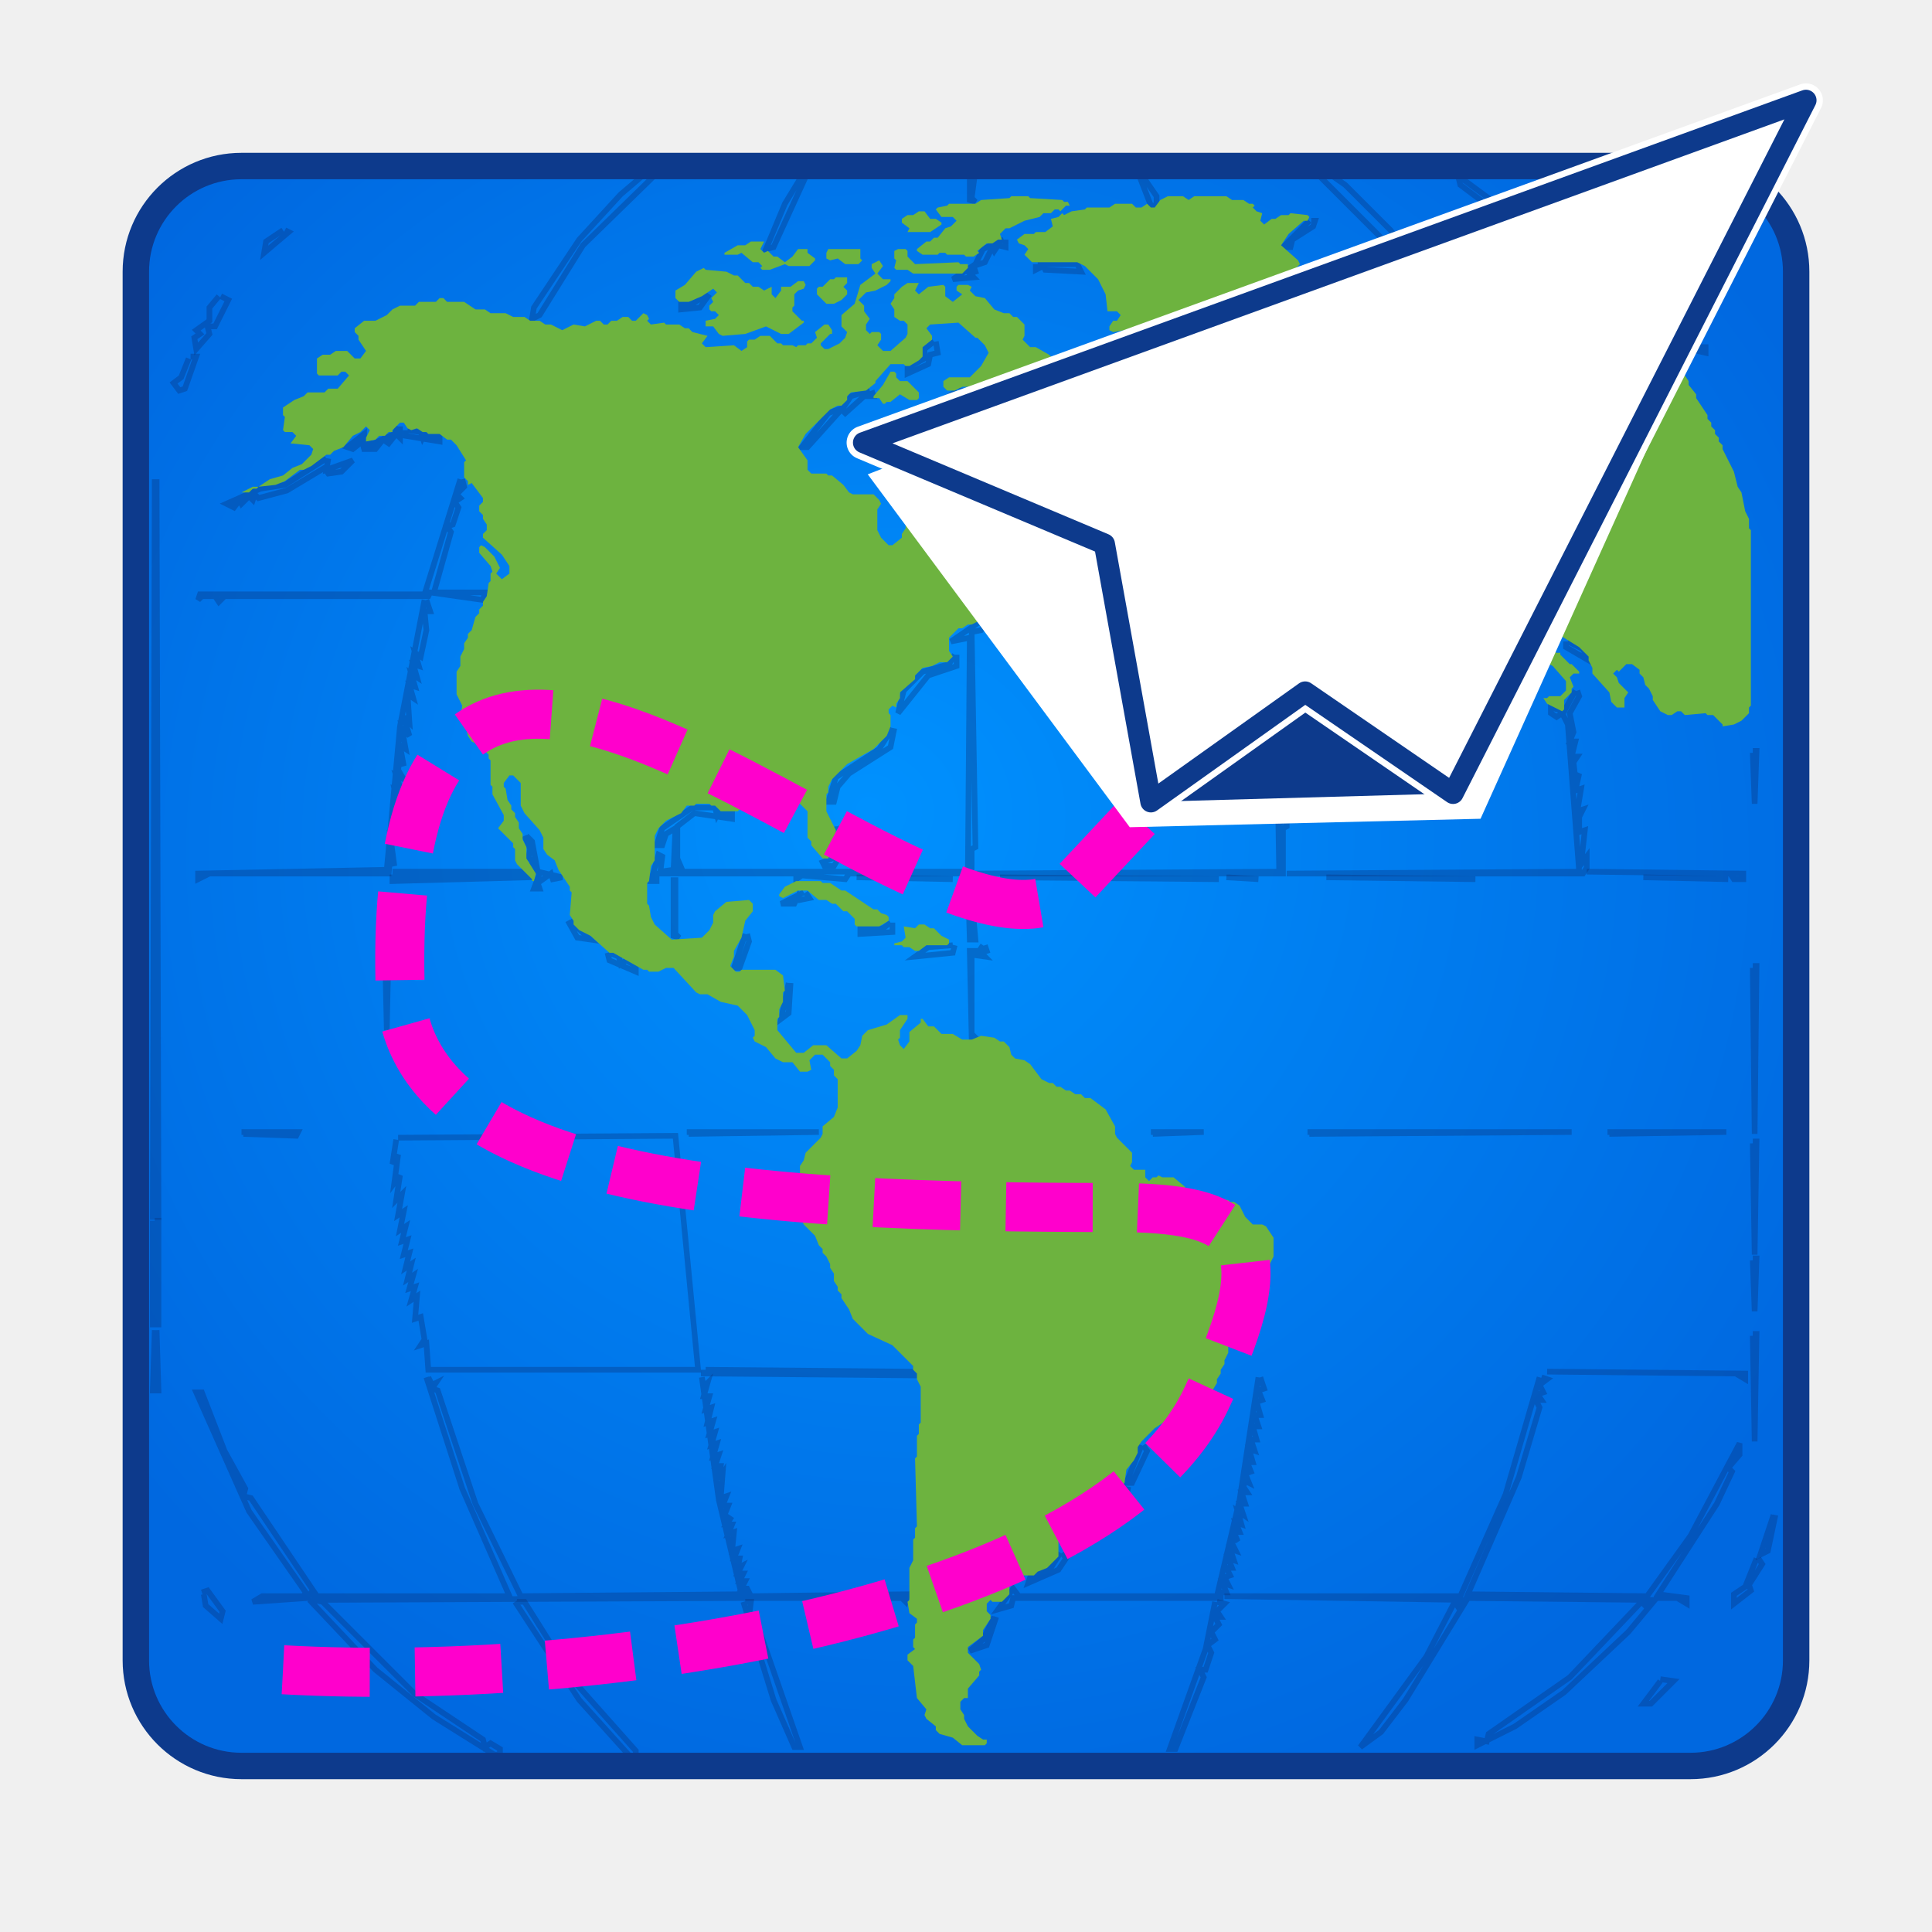
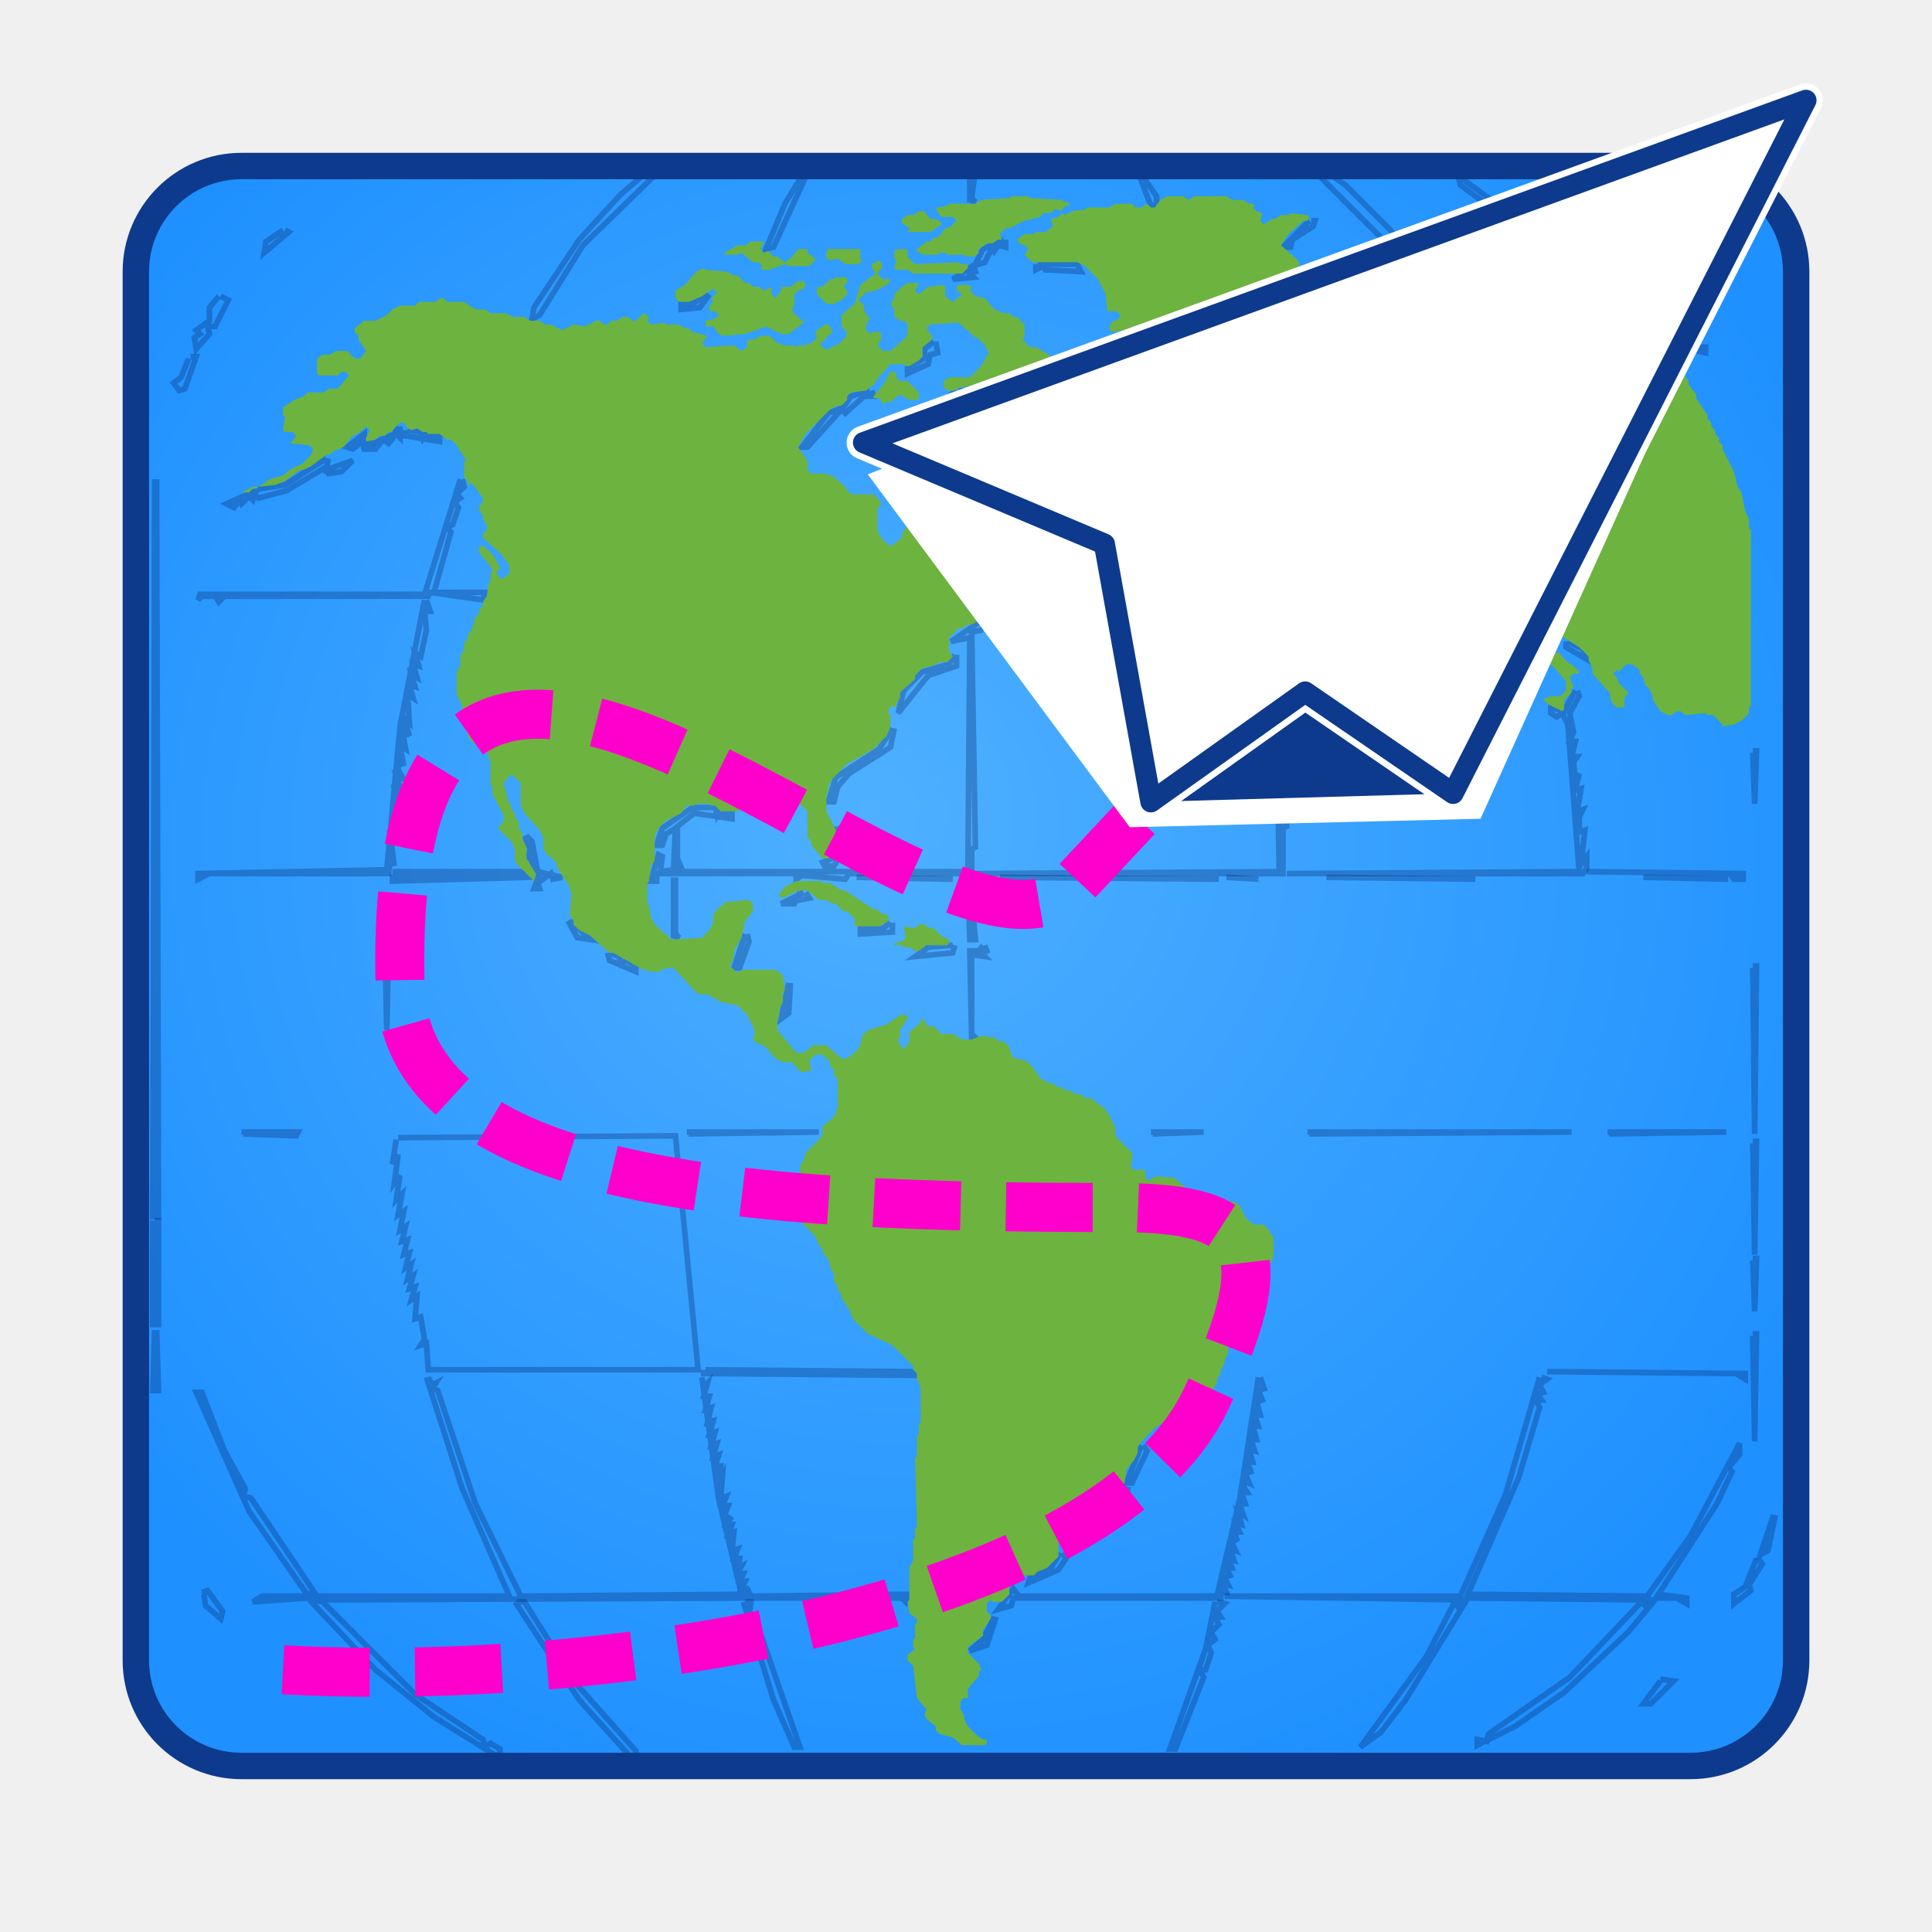
<svg xmlns="http://www.w3.org/2000/svg" viewBox="0 0 1024 1024" width="1024" height="1024" role="img" aria-label="flight_vis">
  <defs>
    <clipPath id="mapClip">
      <rect x="72" y="88" width="880" height="848" rx="56" ry="56" />
    </clipPath>
    <radialGradient id="oceanGrad" cx="48%" cy="44%" r="62%" fx="44%" fy="40%">
-       <stop offset="0%" stop-color="#0091FE" />
-       <stop offset="100%" stop-color="#0068E0" />
+       <stop offset="0%" stop-color="#4EB0FF" />
+       <stop offset="100%" stop-color="#1E90FF" />
    </radialGradient>
  </defs>
  <g clip-path="url(#mapClip)">
    <rect x="72" y="88" width="880" height="848" fill="url(#oceanGrad)" />
    <g>
      <path fill="none" stroke="#0B3378" stroke-width="3" stroke-opacity="0.35" d="M 880,890 L 887,891 L 875,903 L 871,903 L 880,891" />
      <path fill="none" stroke="#0B3378" stroke-width="3" stroke-opacity="0.35" d="M 527,857 L 521,869 L 514,875 L 523,872 L 528,857" />
      <path fill="none" stroke="#0B3378" stroke-width="3" stroke-opacity="0.35" d="M 644,849 L 639,874 L 620,927 L 623,927 L 638,889 L 636,885 L 639,885 L 642,876 L 640,872 L 644,869 L 642,865 L 646,861 L 644,857 L 647,857 L 645,854 L 649,850 L 645,849" />
      <path fill="none" stroke="#0B3378" stroke-width="3" stroke-opacity="0.35" d="M 394,849 L 410,901 L 421,926 L 424,926 L 400,857 L 397,857 L 398,849 L 395,849" />
      <path fill="none" stroke="#0B3378" stroke-width="3" stroke-opacity="0.35" d="M 273,849 L 307,901 L 334,931 L 337,931 L 337,928 L 305,892 L 278,849 L 274,849" />
      <path fill="none" stroke="#0B3378" stroke-width="3" stroke-opacity="0.35" d="M 107,844 L 110,843 L 118,854 L 117,858 L 109,851 L 108,845" />
      <path fill="none" stroke="#0B3378" stroke-width="3" stroke-opacity="0.35" d="M 931,826 L 925,841 L 919,845 L 919,850 L 928,843 L 927,840 L 934,829 L 932,826" />
      <path fill="none" stroke="#0B3378" stroke-width="3" stroke-opacity="0.35" d="M 562,823 L 557,831 L 546,836 L 545,839 L 561,832 L 565,826 L 563,823" />
      <path fill="none" stroke="#0B3378" stroke-width="3" stroke-opacity="0.35" d="M 940,803 L 933,824 L 937,822 L 941,803" />
      <path fill="none" stroke="#0B3378" stroke-width="3" stroke-opacity="0.35" d="M 597,788 L 578,814 L 569,817 L 569,820 L 585,812 L 596,799 L 598,788" />
      <path fill="none" stroke="#0B3378" stroke-width="3" stroke-opacity="0.35" d="M 605,766 L 597,786 L 600,786 L 608,769 L 606,766" />
      <path fill="none" stroke="#0B3378" stroke-width="3" stroke-opacity="0.35" d="M 816,730 L 798,792 L 774,846 L 649,846 L 776,848 L 773,852 L 771,849 L 756,878 L 721,926 L 732,918 L 745,901 L 778,847 L 875,848 L 872,851 L 870,849 L 832,889 L 789,919 L 788,923 L 783,922 L 783,925 L 803,915 L 829,897 L 863,865 L 878,847 L 889,847 L 894,850 L 894,847 L 879,845 L 910,797 L 918,780 L 916,778 L 922,771 L 922,765 L 896,814 L 873,846 L 778,845 L 805,783 L 816,746 L 814,742 L 817,742 L 815,739 L 818,738 L 816,734 L 820,731 L 817,730" />
      <path fill="none" stroke="#0B3378" stroke-width="3" stroke-opacity="0.35" d="M 667,730 L 657,795 L 645,846 L 540,846 L 537,842 L 529,853 L 536,851 L 537,847 L 647,847 L 647,844 L 650,844 L 648,839 L 651,840 L 649,836 L 652,835 L 650,831 L 653,831 L 651,826 L 654,827 L 652,821 L 655,822 L 653,818 L 654,815 L 656,817 L 654,812 L 657,812 L 655,807 L 658,808 L 656,801 L 659,803 L 657,797 L 660,797 L 658,791 L 661,791 L 659,788 L 660,785 L 662,786 L 660,781 L 663,780 L 661,775 L 664,775 L 662,768 L 665,769 L 663,763 L 666,763 L 664,756 L 667,756 L 665,750 L 668,750 L 666,743 L 669,742 L 667,737 L 670,736 L 668,730" />
      <path fill="none" stroke="#0B3378" stroke-width="3" stroke-opacity="0.35" d="M 226,730 L 245,789 L 270,846 L 168,846 L 133,794 L 129,793 L 130,789 L 119,769 L 107,738 L 104,738 L 132,801 L 162,844 L 161,846 L 139,846 L 134,849 L 163,847 L 165,844 L 167,847 L 165,849 L 199,885 L 230,910 L 262,930 L 265,930 L 265,927 L 260,924 L 257,926 L 256,922 L 220,898 L 171,849 L 166,848 L 394,847 L 395,844 L 396,847 L 478,847 L 480,849 L 481,845 L 398,846 L 396,842 L 393,842 L 395,838 L 392,838 L 394,834 L 391,834 L 393,830 L 391,831 L 392,826 L 389,826 L 391,821 L 388,822 L 389,812 L 386,813 L 388,808 L 385,808 L 387,805 L 384,803 L 386,798 L 383,798 L 385,793 L 382,794 L 383,781 L 381,784 L 382,777 L 379,777 L 381,771 L 378,772 L 380,765 L 377,766 L 379,759 L 376,760 L 378,753 L 375,754 L 377,746 L 374,747 L 376,740 L 373,740 L 375,733 L 373,735 L 372,730 L 381,795 L 393,845 L 276,846 L 252,797 L 232,737 L 229,736 L 231,733 L 229,734 L 227,730" />
      <path fill="none" stroke="#0B3378" stroke-width="3" stroke-opacity="0.35" d="M 820,727 L 920,728 L 925,731 L 925,728 L 821,727" />
      <path fill="none" stroke="#0B3378" stroke-width="3" stroke-opacity="0.35" d="M 373,726 L 373,728 L 485,729 L 483,727 L 374,726" />
      <path fill="none" stroke="#0B3378" stroke-width="3" stroke-opacity="0.35" d="M 929,707 L 931,707 L 930,764 L 929,708" />
      <path fill="none" stroke="#0B3378" stroke-width="3" stroke-opacity="0.35" d="M 82,705 L 81,737 L 84,737 L 83,705" />
      <path fill="none" stroke="#0B3378" stroke-width="3" stroke-opacity="0.35" d="M 929,667 L 931,667 L 930,695 L 929,668" />
      <path fill="none" stroke="#0B3378" stroke-width="3" stroke-opacity="0.35" d="M 81,647 L 81,702 L 84,702 L 84,647 L 82,647" />
      <path fill="none" stroke="#0B3378" stroke-width="3" stroke-opacity="0.35" d="M 929,605 L 931,605 L 930,665 L 929,606" />
      <path fill="none" stroke="#0B3378" stroke-width="3" stroke-opacity="0.35" d="M 211,603 L 358,602 L 370,726 L 227,726 L 226,712 L 223,713 L 225,710 L 223,698 L 220,699 L 221,687 L 218,689 L 220,682 L 217,683 L 219,676 L 216,678 L 218,670 L 215,672 L 217,664 L 214,665 L 216,657 L 213,658 L 215,650 L 212,652 L 214,642 L 211,644 L 213,633 L 210,636 L 212,623 L 209,627 L 211,612 L 208,617 L 210,604" />
      <path fill="none" stroke="#0B3378" stroke-width="3" stroke-opacity="0.35" d="M 852,600 L 915,600 L 853,601" />
      <path fill="none" stroke="#0B3378" stroke-width="3" stroke-opacity="0.35" d="M 693,600 L 833,600 L 694,601" />
      <path fill="none" stroke="#0B3378" stroke-width="3" stroke-opacity="0.35" d="M 610,600 L 638,600 L 611,601" />
      <path fill="none" stroke="#0B3378" stroke-width="3" stroke-opacity="0.35" d="M 364,600 L 434,600 L 365,601" />
      <path fill="none" stroke="#0B3378" stroke-width="3" stroke-opacity="0.35" d="M 128,600 L 158,600 L 157,602 L 129,601" />
      <path fill="none" stroke="#0B3378" stroke-width="3" stroke-opacity="0.35" d="M 418,521 L 414,540 L 418,537 L 419,521" />
      <path fill="none" stroke="#0B3378" stroke-width="3" stroke-opacity="0.35" d="M 929,512 L 931,512 L 930,601 L 929,513" />
      <path fill="none" stroke="#0B3378" stroke-width="3" stroke-opacity="0.35" d="M 322,505 L 323,509 L 337,515 L 337,512 L 332,509 L 329,511 L 328,507 L 323,505" />
      <path fill="none" stroke="#0B3378" stroke-width="3" stroke-opacity="0.35" d="M 521,501 L 519,504 L 514,504 L 515,550 L 517,550 L 515,548 L 515,506 L 522,507 L 520,505 L 523,504 L 522,501" />
      <path fill="none" stroke="#0B3378" stroke-width="3" stroke-opacity="0.35" d="M 505,501 L 492,502 L 485,507 L 505,505 L 506,501" />
      <path fill="none" stroke="#0B3378" stroke-width="3" stroke-opacity="0.35" d="M 204,499 L 206,499 L 205,546 L 204,500" />
      <path fill="none" stroke="#0B3378" stroke-width="3" stroke-opacity="0.35" d="M 395,495 L 389,513 L 392,513 L 397,499 L 396,495" />
      <path fill="none" stroke="#0B3378" stroke-width="3" stroke-opacity="0.35" d="M 472,489 L 468,492 L 456,492 L 456,495 L 473,494 L 473,489" />
      <path fill="none" stroke="#0B3378" stroke-width="3" stroke-opacity="0.35" d="M 301,488 L 306,497 L 313,498 L 302,488" />
      <path fill="none" stroke="#0B3378" stroke-width="3" stroke-opacity="0.35" d="M 426,473 L 414,479 L 421,479 L 423,475 L 424,477 L 429,476 L 427,473" />
      <path fill="none" stroke="#0B3378" stroke-width="3" stroke-opacity="0.35" d="M 871,465 L 916,466 L 872,465" />
      <path fill="none" stroke="#0B3378" stroke-width="3" stroke-opacity="0.35" d="M 703,465 L 782,466 L 704,465" />
      <path fill="none" stroke="#0B3378" stroke-width="3" stroke-opacity="0.35" d="M 650,465 L 667,466 L 651,465" />
      <path fill="none" stroke="#0B3378" stroke-width="3" stroke-opacity="0.35" d="M 530,465 L 646,466 L 531,465" />
      <path fill="none" stroke="#0B3378" stroke-width="3" stroke-opacity="0.35" d="M 513,465 L 514,498 L 517,498 L 514,465" />
      <path fill="none" stroke="#0B3378" stroke-width="3" stroke-opacity="0.35" d="M 454,465 L 505,466 L 455,465" />
      <path fill="none" stroke="#0B3378" stroke-width="3" stroke-opacity="0.35" d="M 357,465 L 357,496 L 360,497 L 358,495 L 358,465" />
      <path fill="none" stroke="#0B3378" stroke-width="3" stroke-opacity="0.35" d="M 841,462 L 917,463 L 919,466 L 924,466 L 924,463 L 842,462" />
      <path fill="none" stroke="#0B3378" stroke-width="3" stroke-opacity="0.35" d="M 208,462 L 277,464 L 208,465 L 208,467 L 280,465 L 277,462 L 209,462" />
      <path fill="none" stroke="#0B3378" stroke-width="3" stroke-opacity="0.35" d="M 278,443 L 281,450 L 280,455 L 283,456 L 281,459 L 286,463 L 283,471 L 286,471 L 285,468 L 292,463 L 293,466 L 298,465 L 285,462 L 282,446 L 279,443" />
      <path fill="none" stroke="#0B3378" stroke-width="3" stroke-opacity="0.35" d="M 443,438 L 444,447 L 441,455 L 436,457 L 437,459 L 442,459 L 445,454 L 447,443 L 444,438" />
      <path fill="none" stroke="#0B3378" stroke-width="3" stroke-opacity="0.35" d="M 404,422 L 393,425 L 414,425 L 411,422 L 405,422" />
      <path fill="none" stroke="#0B3378" stroke-width="3" stroke-opacity="0.35" d="M 929,398 L 931,398 L 930,426 L 929,399" />
      <path fill="none" stroke="#0B3378" stroke-width="3" stroke-opacity="0.35" d="M 473,386 L 466,397 L 443,412 L 439,425 L 442,425 L 444,417 L 450,410 L 472,396 L 474,386" />
      <path fill="none" stroke="#0B3378" stroke-width="3" stroke-opacity="0.35" d="M 759,376 L 746,379 L 741,383 L 759,381 L 762,379 L 760,376" />
      <path fill="none" stroke="#0B3378" stroke-width="3" stroke-opacity="0.35" d="M 835,366 L 829,377 L 822,375 L 822,378 L 825,380 L 828,378 L 831,384 L 837,462 L 682,463 L 839,463 L 841,460 L 841,454 L 838,458 L 840,440 L 837,441 L 837,433 L 839,429 L 836,430 L 838,418 L 835,419 L 837,410 L 835,413 L 834,404 L 836,401 L 833,401 L 835,393 L 832,393 L 834,388 L 832,378 L 837,369 L 836,366" />
      <path fill="none" stroke="#0B3378" stroke-width="3" stroke-opacity="0.35" d="M 506,347 L 503,352 L 489,356 L 479,366 L 476,378 L 492,358 L 507,353 L 507,347" />
      <path fill="none" stroke="#0B3378" stroke-width="3" stroke-opacity="0.35" d="M 776,345 L 775,349 L 765,356 L 765,359 L 768,359 L 768,355 L 775,353 L 778,349 L 777,345" />
      <path fill="none" stroke="#0B3378" stroke-width="3" stroke-opacity="0.35" d="M 830,340 L 830,343 L 842,350 L 839,344 L 831,340" />
      <path fill="none" stroke="#0B3378" stroke-width="3" stroke-opacity="0.35" d="M 526,325 L 504,340 L 514,338 L 513,462 L 362,462 L 359,455 L 359,438 L 368,431 L 388,434 L 388,431 L 381,430 L 380,432 L 379,428 L 367,428 L 351,439 L 348,448 L 351,448 L 353,442 L 358,439 L 357,461 L 350,462 L 351,454 L 349,453 L 345,467 L 348,467 L 348,463 L 358,463 L 359,457 L 360,463 L 422,463 L 422,466 L 425,464 L 448,466 L 450,463 L 515,463 L 515,450 L 517,449 L 515,335 L 520,334 L 527,325" />
      <path fill="none" stroke="#0B3378" stroke-width="3" stroke-opacity="0.35" d="M 557,321 L 553,326 L 529,338 L 533,339 L 558,326 L 558,321" />
      <path fill="none" stroke="#0B3378" stroke-width="3" stroke-opacity="0.35" d="M 669,318 L 677,402 L 678,462 L 517,463 L 680,463 L 680,439 L 682,438 L 682,434 L 679,436 L 681,415 L 678,417 L 680,399 L 677,400 L 679,386 L 677,390 L 676,377 L 678,373 L 675,374 L 677,362 L 675,365 L 676,351 L 673,352 L 675,340 L 673,343 L 674,331 L 671,332 L 673,324 L 670,324 L 670,318" />
      <path fill="none" stroke="#0B3378" stroke-width="3" stroke-opacity="0.35" d="M 225,318 L 212,385 L 205,461 L 105,463 L 105,466 L 111,463 L 206,463 L 207,452 L 209,459 L 207,444 L 209,446 L 211,444 L 209,435 L 212,432 L 209,418 L 212,419 L 211,423 L 213,420 L 210,411 L 214,413 L 211,408 L 212,401 L 214,406 L 212,395 L 215,397 L 213,386 L 217,390 L 214,380 L 217,383 L 216,368 L 219,370 L 217,363 L 220,364 L 218,357 L 221,359 L 219,352 L 222,353 L 220,346 L 223,348 L 226,334 L 225,324 L 228,324 L 226,318" />
      <path fill="none" stroke="#0B3378" stroke-width="3" stroke-opacity="0.35" d="M 671,312 L 671,316 L 750,317 L 744,313 L 741,315 L 673,315 L 672,312" />
      <path fill="none" stroke="#0B3378" stroke-width="3" stroke-opacity="0.35" d="M 741,294 L 731,299 L 737,300 L 740,296 L 742,298 L 744,297 L 742,294" />
      <path fill="none" stroke="#0B3378" stroke-width="3" stroke-opacity="0.35" d="M 728,266 L 727,280 L 717,287 L 711,286 L 711,289 L 718,290 L 729,283 L 729,266" />
      <path fill="none" stroke="#0B3378" stroke-width="3" stroke-opacity="0.35" d="M 244,254 L 225,315 L 106,315 L 105,318 L 107,316 L 114,316 L 116,319 L 119,316 L 227,316 L 228,314 L 256,318 L 257,314 L 230,314 L 239,282 L 237,279 L 240,278 L 243,269 L 241,266 L 244,264 L 242,262 L 246,258 L 245,254" />
      <path fill="none" stroke="#0B3378" stroke-width="3" stroke-opacity="0.35" d="M 82,254 L 81,645 L 84,645 L 83,254" />
      <path fill="none" stroke="#0B3378" stroke-width="3" stroke-opacity="0.35" d="M 782,245 L 776,250 L 771,250 L 771,253 L 780,252 L 784,248 L 783,245" />
      <path fill="none" stroke="#0B3378" stroke-width="3" stroke-opacity="0.35" d="M 173,243 L 151,257 L 138,259 L 120,267 L 124,269 L 127,265 L 128,267 L 132,263 L 134,265 L 135,262 L 137,264 L 152,260 L 172,248 L 174,251 L 181,250 L 187,244 L 173,249 L 174,243" />
      <path fill="none" stroke="#0B3378" stroke-width="3" stroke-opacity="0.35" d="M 215,228 L 215,231 L 233,234 L 233,231 L 225,230 L 224,232 L 223,229 L 216,228" />
      <path fill="none" stroke="#0B3378" stroke-width="3" stroke-opacity="0.35" d="M 211,226 L 209,230 L 198,235 L 193,235 L 193,230 L 184,237 L 187,238 L 192,234 L 193,238 L 199,238 L 203,233 L 206,235 L 210,230 L 212,232 L 212,226" />
      <path fill="none" stroke="#0B3378" stroke-width="3" stroke-opacity="0.35" d="M 630,224 L 627,230 L 621,229 L 621,232 L 628,233 L 631,230 L 631,224" />
      <path fill="none" stroke="#0B3378" stroke-width="3" stroke-opacity="0.35" d="M 551,210 L 548,219 L 542,218 L 545,220 L 542,224 L 527,219 L 527,222 L 544,227 L 550,219 L 552,220 L 550,218 L 553,217 L 552,210" />
      <path fill="none" stroke="#0B3378" stroke-width="3" stroke-opacity="0.35" d="M 634,208 L 630,222 L 633,222 L 634,217 L 632,216 L 637,210 L 635,208" />
      <path fill="none" stroke="#0B3378" stroke-width="3" stroke-opacity="0.35" d="M 507,207 L 503,210 L 515,210 L 516,208 L 520,215 L 523,215 L 519,208 L 508,207" />
      <path fill="none" stroke="#0B3378" stroke-width="3" stroke-opacity="0.35" d="M 461,207 L 451,210 L 447,216 L 439,219 L 425,237 L 428,237 L 446,217 L 448,219 L 458,210 L 463,210 L 462,207" />
      <path fill="none" stroke="#0B3378" stroke-width="3" stroke-opacity="0.35" d="M 712,199 L 707,208 L 699,211 L 689,209 L 688,211 L 698,214 L 708,211 L 714,205 L 713,199" />
      <path fill="none" stroke="#0B3378" stroke-width="3" stroke-opacity="0.35" d="M 101,189 L 104,189 L 98,206 L 95,207 L 92,203 L 96,200 L 100,190" />
      <path fill="none" stroke="#0B3378" stroke-width="3" stroke-opacity="0.35" d="M 659,186 L 650,198 L 638,200 L 635,206 L 642,202 L 649,202 L 651,205 L 668,314 L 590,314 L 588,316 L 584,313 L 577,315 L 576,311 L 562,310 L 562,313 L 568,314 L 557,315 L 557,318 L 559,316 L 560,318 L 562,316 L 586,318 L 587,316 L 588,319 L 593,316 L 669,316 L 671,305 L 668,306 L 670,297 L 667,297 L 669,289 L 666,291 L 668,282 L 665,283 L 667,276 L 664,277 L 666,269 L 663,270 L 665,263 L 662,264 L 664,259 L 661,257 L 663,251 L 660,252 L 662,245 L 659,246 L 661,240 L 658,240 L 660,237 L 657,234 L 659,229 L 656,228 L 658,223 L 655,223 L 657,219 L 654,218 L 656,214 L 653,212 L 655,209 L 652,208 L 654,204 L 651,203 L 662,187 L 660,186" />
      <path fill="none" stroke="#0B3378" stroke-width="3" stroke-opacity="0.35" d="M 712,185 L 759,185 L 713,186" />
      <path fill="none" stroke="#0B3378" stroke-width="3" stroke-opacity="0.35" d="M 495,181 L 490,185 L 490,190 L 481,195 L 481,198 L 492,193 L 493,188 L 497,187 L 496,181" />
      <path fill="none" stroke="#0B3378" stroke-width="3" stroke-opacity="0.35" d="M 117,157 L 121,159 L 114,173 L 110,173 L 111,177 L 104,185 L 103,179 L 106,177 L 104,175 L 111,170 L 111,163 L 116,157" />
      <path fill="none" stroke="#0B3378" stroke-width="3" stroke-opacity="0.35" d="M 375,156 L 367,161 L 361,161 L 361,164 L 371,163 L 376,156" />
      <path fill="none" stroke="#0B3378" stroke-width="3" stroke-opacity="0.35" d="M 549,140 L 549,143 L 553,141 L 554,143 L 573,144 L 571,140 L 550,140" />
      <path fill="none" stroke="#0B3378" stroke-width="3" stroke-opacity="0.35" d="M 532,127 L 521,132 L 517,140 L 505,148 L 516,147 L 514,145 L 517,144 L 516,141 L 522,139 L 526,131 L 527,133 L 529,130 L 533,131 L 533,127" />
      <path fill="none" stroke="#0B3378" stroke-width="3" stroke-opacity="0.35" d="M 151,122 L 153,123 L 140,134 L 141,128 L 150,122" />
      <path fill="none" stroke="#0B3378" stroke-width="3" stroke-opacity="0.35" d="M 694,117 L 680,131 L 684,131 L 685,127 L 696,120 L 697,117 L 695,117" />
      <path fill="none" stroke="#0B3378" stroke-width="3" stroke-opacity="0.35" d="M 866,113 L 870,112 L 879,120 L 882,119 L 884,124 L 881,126 L 880,122 L 878,124 L 866,114" />
      <path fill="none" stroke="#0B3378" stroke-width="3" stroke-opacity="0.35" d="M 773,94 L 774,98 L 826,137 L 867,182 L 866,184 L 836,183 L 836,186 L 863,185 L 865,187 L 867,185 L 876,188 L 882,185 L 893,187 L 895,185 L 904,187 L 904,184 L 873,184 L 848,153 L 827,133 L 774,94" />
      <path fill="none" stroke="#0B3378" stroke-width="3" stroke-opacity="0.35" d="M 603,91 L 610,109 L 613,109 L 613,104 L 604,91" />
      <path fill="none" stroke="#0B3378" stroke-width="3" stroke-opacity="0.35" d="M 514,90 L 514,106 L 517,107 L 515,105 L 517,90 L 515,90" />
      <path fill="none" stroke="#0B3378" stroke-width="3" stroke-opacity="0.35" d="M 699,89 L 699,93 L 742,136 L 772,183 L 684,184 L 687,179 L 685,175 L 675,184 L 664,185 L 664,188 L 670,185 L 680,187 L 680,184 L 710,185 L 711,187 L 760,187 L 762,185 L 763,187 L 774,187 L 780,193 L 780,188 L 785,187 L 785,184 L 776,182 L 761,155 L 737,122 L 713,98 L 700,89" />
      <path fill="none" stroke="#0B3378" stroke-width="3" stroke-opacity="0.35" d="M 349,86 L 329,103 L 307,127 L 283,163 L 282,169 L 286,167 L 309,130 L 350,90 L 348,88 L 350,86" />
      <path fill="none" stroke="#0B3378" stroke-width="3" stroke-opacity="0.35" d="M 430,85 L 416,108 L 406,132 L 410,131 L 431,85" />
    </g>
    <path fill="#6DB33F" fill-rule="nonzero" d="M 212,162 L 208,164 L 205,167 L 199,170 L 193,170 L 188,174 L 188,176 L 190,178 L 190,180 L 194,186 L 191,190 L 188,190 L 184,186 L 178,186 L 175,188 L 171,188 L 168,190 L 168,198 L 169,199 L 179,199 L 181,197 L 183,197 L 185,199 L 179,206 L 174,206 L 172,208 L 163,208 L 161,210 L 156,212 L 150,216 L 150,220 L 151,221 L 150,228 L 151,229 L 155,229 L 157,231 L 154,235 L 164,236 L 166,238 L 165,241 L 160,246 L 155,248 L 150,252 L 143,254 L 137,258 L 134,258 L 128,261 L 132,261 L 134,259 L 136,259 L 137,258 L 146,257 L 151,255 L 159,249 L 161,249 L 165,247 L 173,241 L 175,241 L 177,239 L 182,237 L 187,231 L 191,229 L 194,226 L 196,228 L 194,232 L 194,234 L 199,233 L 201,231 L 204,231 L 206,229 L 208,229 L 208,228 L 212,224 L 214,224 L 216,227 L 218,228 L 221,227 L 224,229 L 226,229 L 227,230 L 233,230 L 237,233 L 239,233 L 242,236 L 247,244 L 246,245 L 246,253 L 248,255 L 248,257 L 250,256 L 256,264 L 256,266 L 254,268 L 254,271 L 256,273 L 256,275 L 258,278 L 258,281 L 256,283 L 256,285 L 266,294 L 270,300 L 270,304 L 266,307 L 263,304 L 265,301 L 262,295 L 257,290 L 255,289 L 254,290 L 254,293 L 260,300 L 261,303 L 260,304 L 260,308 L 259,309 L 258,316 L 256,319 L 256,321 L 254,323 L 254,325 L 252,327 L 250,334 L 248,336 L 248,338 L 246,341 L 246,344 L 244,348 L 244,353 L 242,356 L 242,368 L 245,374 L 244,381 L 247,386 L 248,390 L 250,393 L 254,395 L 259,400 L 259,402 L 260,403 L 260,416 L 261,417 L 261,421 L 267,432 L 267,435 L 264,439 L 272,447 L 272,449 L 273,450 L 273,456 L 274,458 L 282,466 L 282,467 L 283,467 L 284,463 L 279,455 L 279,449 L 277,445 L 277,442 L 275,439 L 275,436 L 273,433 L 273,431 L 271,429 L 271,427 L 269,424 L 268,418 L 267,417 L 267,415 L 270,411 L 272,411 L 276,415 L 276,427 L 278,431 L 286,440 L 288,444 L 288,450 L 290,453 L 294,456 L 296,461 L 302,470 L 302,472 L 303,473 L 302,485 L 304,488 L 304,490 L 307,493 L 313,496 L 323,505 L 325,505 L 341,514 L 343,514 L 344,515 L 349,515 L 353,513 L 357,513 L 369,526 L 371,527 L 375,527 L 382,531 L 391,533 L 396,538 L 400,546 L 400,549 L 399,550 L 400,552 L 406,555 L 411,561 L 415,563 L 420,563 L 424,568 L 428,568 L 430,567 L 429,562 L 432,559 L 436,559 L 440,563 L 440,565 L 442,567 L 442,570 L 444,572 L 444,587 L 442,592 L 436,597 L 436,601 L 435,603 L 427,611 L 426,615 L 424,618 L 424,624 L 427,628 L 424,634 L 424,645 L 426,649 L 432,655 L 434,660 L 436,662 L 436,664 L 438,666 L 440,670 L 440,672 L 442,675 L 442,679 L 444,682 L 444,684 L 446,686 L 446,688 L 450,694 L 452,699 L 460,707 L 473,713 L 484,724 L 484,726 L 486,728 L 486,731 L 488,735 L 488,754 L 487,755 L 487,760 L 486,761 L 486,772 L 485,773 L 486,809 L 485,810 L 485,815 L 484,816 L 484,827 L 482,831 L 482,848 L 481,849 L 482,855 L 486,858 L 486,860 L 485,861 L 485,868 L 484,869 L 484,873 L 485,874 L 481,877 L 481,880 L 484,883 L 486,900 L 491,906 L 490,909 L 491,911 L 496,915 L 496,917 L 498,919 L 505,921 L 510,925 L 522,925 L 523,924 L 523,922 L 521,922 L 518,920 L 513,915 L 511,911 L 511,909 L 509,906 L 509,902 L 511,900 L 513,900 L 513,895 L 519,888 L 519,886 L 520,885 L 519,882 L 513,876 L 513,873 L 521,867 L 521,864 L 525,858 L 525,856 L 523,854 L 523,850 L 525,848 L 526,849 L 531,849 L 535,845 L 535,838 L 534,837 L 537,834 L 538,835 L 548,835 L 550,833 L 555,831 L 561,825 L 561,817 L 563,815 L 568,815 L 570,816 L 571,815 L 574,815 L 577,813 L 583,807 L 585,803 L 593,795 L 595,791 L 595,787 L 596,786 L 597,779 L 601,774 L 603,770 L 603,767 L 605,764 L 612,757 L 618,753 L 620,753 L 622,751 L 624,751 L 627,749 L 630,749 L 639,743 L 645,733 L 645,731 L 647,728 L 647,726 L 649,723 L 649,721 L 651,717 L 651,707 L 652,706 L 653,699 L 665,681 L 673,672 L 673,670 L 675,666 L 675,656 L 671,650 L 669,649 L 664,649 L 660,645 L 657,639 L 654,637 L 652,637 L 651,636 L 640,636 L 637,634 L 634,634 L 631,636 L 629,634 L 628,629 L 622,624 L 616,624 L 614,623 L 613,624 L 611,624 L 609,626 L 607,624 L 607,620 L 601,620 L 599,618 L 600,616 L 600,611 L 592,603 L 591,601 L 591,597 L 586,588 L 578,582 L 575,582 L 573,580 L 570,580 L 567,578 L 565,578 L 562,576 L 560,576 L 558,574 L 556,574 L 552,572 L 546,564 L 543,562 L 538,561 L 536,559 L 535,555 L 532,552 L 530,552 L 527,550 L 520,549 L 515,551 L 510,551 L 505,548 L 499,548 L 495,544 L 492,544 L 489,540 L 488,540 L 488,542 L 482,547 L 482,552 L 479,556 L 477,554 L 476,551 L 477,550 L 477,546 L 481,540 L 481,538 L 477,538 L 470,543 L 460,546 L 457,549 L 456,554 L 454,557 L 449,561 L 446,561 L 438,554 L 431,554 L 426,558 L 422,558 L 412,546 L 412,540 L 413,539 L 413,535 L 415,531 L 415,526 L 416,525 L 415,517 L 411,514 L 393,514 L 392,515 L 390,515 L 387,512 L 389,507 L 389,504 L 393,497 L 395,488 L 399,483 L 399,479 L 397,477 L 385,478 L 379,483 L 378,485 L 378,489 L 376,493 L 372,497 L 356,498 L 347,490 L 345,486 L 344,480 L 343,479 L 343,468 L 344,467 L 345,459 L 347,456 L 347,443 L 349,439 L 353,435 L 361,431 L 364,427 L 368,427 L 369,426 L 376,426 L 377,427 L 379,427 L 382,430 L 391,430 L 393,428 L 391,425 L 391,423 L 393,421 L 404,421 L 405,420 L 407,420 L 408,421 L 411,421 L 415,425 L 423,425 L 428,430 L 428,444 L 430,446 L 430,448 L 436,455 L 439,455 L 443,447 L 443,440 L 438,430 L 438,421 L 439,420 L 439,417 L 441,413 L 449,405 L 463,397 L 470,390 L 472,385 L 472,379 L 471,378 L 471,376 L 473,374 L 475,375 L 475,373 L 477,370 L 477,367 L 485,360 L 485,358 L 489,354 L 494,353 L 498,351 L 502,351 L 505,348 L 503,345 L 503,338 L 508,333 L 510,333 L 513,331 L 515,331 L 519,329 L 527,323 L 532,322 L 534,324 L 528,328 L 527,330 L 527,333 L 529,335 L 531,335 L 539,329 L 541,329 L 544,327 L 547,327 L 553,324 L 555,322 L 556,318 L 554,315 L 552,315 L 552,316 L 547,320 L 543,320 L 541,318 L 539,318 L 535,314 L 536,313 L 535,308 L 539,305 L 539,301 L 537,299 L 531,300 L 522,305 L 520,303 L 524,299 L 534,293 L 559,293 L 570,285 L 572,285 L 574,287 L 572,289 L 572,291 L 568,296 L 567,299 L 561,308 L 562,309 L 575,309 L 578,313 L 581,313 L 584,311 L 586,314 L 588,314 L 590,312 L 590,308 L 589,307 L 589,304 L 587,302 L 588,301 L 587,300 L 587,298 L 585,296 L 582,297 L 581,296 L 578,296 L 576,294 L 576,292 L 579,287 L 579,286 L 576,284 L 579,277 L 579,273 L 575,271 L 571,265 L 569,264 L 565,264 L 559,259 L 556,254 L 555,245 L 551,238 L 551,236 L 548,233 L 544,236 L 544,238 L 538,244 L 532,244 L 527,239 L 527,228 L 523,227 L 516,220 L 514,220 L 513,219 L 511,219 L 510,220 L 505,220 L 502,218 L 498,218 L 496,220 L 496,234 L 490,240 L 490,243 L 494,248 L 494,252 L 495,253 L 494,255 L 494,259 L 486,266 L 482,266 L 480,268 L 480,280 L 478,283 L 478,285 L 473,289 L 471,289 L 467,285 L 465,281 L 465,270 L 467,267 L 466,265 L 463,262 L 452,262 L 450,261 L 447,257 L 441,252 L 439,252 L 438,251 L 430,251 L 428,249 L 428,244 L 423,237 L 427,230 L 440,217 L 444,215 L 446,215 L 449,212 L 449,210 L 451,208 L 459,207 L 464,203 L 464,202 L 472,193 L 479,193 L 480,194 L 482,194 L 487,191 L 489,189 L 489,184 L 494,180 L 494,178 L 491,174 L 493,172 L 508,171 L 517,179 L 518,179 L 522,183 L 524,187 L 520,194 L 514,200 L 503,200 L 500,202 L 500,205 L 502,207 L 506,207 L 510,205 L 514,205 L 522,212 L 523,215 L 525,217 L 529,219 L 537,221 L 540,223 L 542,223 L 542,221 L 539,217 L 541,215 L 546,218 L 549,216 L 549,209 L 541,200 L 541,197 L 544,195 L 546,198 L 547,198 L 552,203 L 555,203 L 561,198 L 562,194 L 556,188 L 549,184 L 546,184 L 542,180 L 543,178 L 543,172 L 539,168 L 537,168 L 535,166 L 532,166 L 527,164 L 522,158 L 517,157 L 514,154 L 515,152 L 513,151 L 508,151 L 507,152 L 507,154 L 510,156 L 505,160 L 501,157 L 501,152 L 500,151 L 492,152 L 487,156 L 485,154 L 487,150 L 481,150 L 478,152 L 474,156 L 474,158 L 472,161 L 474,164 L 474,168 L 477,170 L 479,170 L 481,172 L 481,177 L 480,179 L 472,186 L 468,186 L 465,183 L 467,180 L 467,177 L 466,176 L 462,176 L 461,177 L 459,175 L 459,172 L 461,169 L 458,165 L 458,162 L 455,159 L 459,155 L 464,154 L 470,151 L 472,149 L 472,148 L 468,148 L 465,145 L 468,141 L 466,138 L 462,140 L 462,142 L 464,145 L 456,151 L 453,161 L 446,167 L 446,173 L 449,176 L 448,179 L 445,182 L 439,185 L 437,185 L 435,183 L 435,182 L 440,177 L 441,177 L 441,175 L 439,172 L 437,172 L 432,176 L 433,179 L 430,182 L 428,182 L 427,183 L 423,183 L 422,184 L 420,183 L 415,183 L 414,182 L 412,182 L 408,178 L 403,178 L 400,180 L 397,180 L 396,181 L 396,184 L 393,186 L 389,183 L 374,184 L 372,182 L 375,178 L 367,176 L 365,174 L 363,174 L 360,172 L 353,172 L 352,171 L 345,172 L 343,170 L 344,169 L 343,167 L 341,166 L 337,170 L 335,170 L 333,168 L 330,168 L 327,170 L 324,170 L 322,172 L 320,172 L 318,170 L 316,170 L 310,173 L 304,172 L 298,175 L 292,172 L 289,172 L 286,170 L 281,170 L 278,168 L 272,168 L 268,166 L 260,166 L 257,164 L 252,164 L 246,160 L 237,160 L 235,158 L 233,158 L 231,160 L 222,160 L 220,162 Z" />
    <path fill="#6DB33F" fill-rule="nonzero" d="M 786,184 L 786,185 L 781,189 L 780,194 L 778,196 L 778,198 L 776,201 L 774,208 L 772,210 L 772,212 L 770,215 L 760,224 L 759,226 L 759,231 L 762,237 L 762,239 L 764,241 L 764,244 L 766,247 L 769,249 L 776,249 L 783,243 L 790,252 L 790,254 L 794,259 L 794,261 L 797,265 L 805,261 L 806,256 L 804,253 L 804,248 L 807,245 L 807,239 L 801,233 L 799,229 L 799,224 L 804,216 L 804,214 L 805,213 L 804,211 L 808,206 L 811,206 L 815,210 L 814,214 L 810,219 L 810,225 L 811,226 L 812,231 L 814,234 L 819,238 L 826,238 L 827,237 L 831,237 L 833,238 L 836,236 L 838,239 L 836,241 L 832,240 L 829,242 L 826,242 L 824,245 L 824,247 L 826,250 L 823,254 L 822,261 L 817,266 L 816,266 L 811,272 L 807,274 L 805,274 L 803,272 L 803,270 L 800,270 L 797,272 L 792,272 L 788,270 L 785,267 L 785,263 L 786,262 L 785,255 L 784,254 L 781,254 L 778,257 L 778,261 L 782,269 L 782,273 L 779,276 L 774,276 L 770,281 L 770,284 L 765,290 L 763,290 L 761,292 L 761,294 L 757,298 L 755,299 L 750,299 L 749,300 L 749,302 L 747,304 L 742,304 L 738,307 L 738,310 L 739,311 L 746,313 L 752,318 L 756,326 L 756,332 L 755,333 L 755,335 L 753,337 L 728,336 L 724,339 L 724,344 L 726,348 L 726,358 L 725,359 L 724,364 L 725,365 L 727,373 L 729,375 L 734,375 L 741,381 L 749,377 L 757,377 L 760,374 L 761,370 L 764,367 L 764,362 L 763,361 L 763,359 L 765,355 L 769,351 L 772,350 L 774,348 L 774,341 L 779,337 L 788,338 L 794,332 L 797,331 L 803,336 L 803,337 L 812,347 L 823,353 L 830,361 L 830,366 L 827,369 L 821,369 L 820,370 L 818,370 L 820,373 L 828,377 L 829,376 L 829,371 L 833,367 L 833,365 L 834,364 L 832,359 L 834,357 L 837,357 L 837,356 L 833,352 L 832,352 L 827,347 L 827,346 L 825,346 L 821,344 L 817,340 L 815,336 L 809,330 L 809,326 L 811,324 L 813,324 L 824,335 L 837,343 L 842,348 L 842,350 L 844,354 L 844,357 L 853,367 L 854,372 L 857,375 L 861,375 L 861,370 L 863,367 L 858,362 L 857,359 L 855,357 L 857,355 L 858,356 L 862,352 L 865,352 L 869,355 L 869,357 L 871,359 L 872,363 L 874,365 L 876,369 L 876,371 L 880,377 L 884,379 L 886,379 L 889,377 L 891,377 L 893,379 L 904,378 L 905,379 L 908,379 L 913,384 L 913,385 L 919,384 L 923,382 L 927,378 L 927,375 L 928,374 L 928,281 L 927,280 L 927,275 L 925,271 L 923,261 L 921,258 L 919,250 L 913,238 L 913,236 L 911,234 L 911,232 L 909,230 L 909,228 L 907,226 L 907,224 L 905,222 L 905,220 L 899,211 L 899,209 L 895,204 L 895,202 L 889,193 L 886,191 L 881,195 L 879,195 L 877,193 L 879,191 L 879,188 L 877,187 L 876,188 L 876,190 L 872,193 L 874,193 L 876,195 L 876,197 L 874,199 L 870,199 L 868,200 L 862,206 L 862,209 L 864,212 L 862,214 L 855,212 L 856,214 L 854,216 L 850,216 L 840,203 L 842,201 L 846,203 L 856,203 L 858,201 L 858,196 L 853,192 L 851,192 L 848,190 L 846,190 L 844,188 L 842,188 L 839,186 L 836,186 L 833,184 L 830,184 L 826,182 L 820,182 L 818,180 L 819,178 L 814,176 L 801,176 L 799,178 L 797,178 L 791,183 Z" />
    <path fill="#6DB33F" fill-rule="nonzero" d="M 486,132 L 486,133 L 489,135 L 497,135 L 498,134 L 501,134 L 502,135 L 511,135 L 512,136 L 516,136 L 519,134 L 518,133 L 523,129 L 526,129 L 529,127 L 531,127 L 530,124 L 533,121 L 535,121 L 543,117 L 551,115 L 553,113 L 557,113 L 559,111 L 561,111 L 563,113 L 561,115 L 557,116 L 558,120 L 554,123 L 549,123 L 548,124 L 543,124 L 539,127 L 540,129 L 543,130 L 545,132 L 543,135 L 547,139 L 571,139 L 575,141 L 582,148 L 586,156 L 587,165 L 592,165 L 594,167 L 592,170 L 590,170 L 588,173 L 588,175 L 590,176 L 596,175 L 598,177 L 595,181 L 592,182 L 590,186 L 590,193 L 592,196 L 592,198 L 594,202 L 608,223 L 610,224 L 615,224 L 623,229 L 626,229 L 629,223 L 629,218 L 630,217 L 631,212 L 633,209 L 634,203 L 638,199 L 640,199 L 642,197 L 644,198 L 649,197 L 655,191 L 655,189 L 660,184 L 665,184 L 666,183 L 670,183 L 673,181 L 676,181 L 683,176 L 687,168 L 682,164 L 683,160 L 679,157 L 681,155 L 682,156 L 684,156 L 686,154 L 685,153 L 685,151 L 687,149 L 687,144 L 686,143 L 689,140 L 688,138 L 679,130 L 683,124 L 691,117 L 693,117 L 694,115 L 693,114 L 684,113 L 683,114 L 679,114 L 676,116 L 674,116 L 670,119 L 668,117 L 669,113 L 666,112 L 664,110 L 665,109 L 664,108 L 662,108 L 659,106 L 653,106 L 650,104 L 633,104 L 630,106 L 627,104 L 619,104 L 615,106 L 612,110 L 610,110 L 608,108 L 605,110 L 602,110 L 600,108 L 591,108 L 588,110 L 576,110 L 575,111 L 568,112 L 564,114 L 562,112 L 565,109 L 567,109 L 566,107 L 564,107 L 563,106 L 546,105 L 545,104 L 536,104 L 535,105 L 520,106 L 517,108 L 503,108 L 502,109 L 497,110 L 496,111 L 499,115 L 505,115 L 507,117 L 504,120 L 501,121 L 497,126 L 495,126 L 493,128 L 491,128 Z" />
    <path fill="#6DB33F" fill-rule="nonzero" d="M 358,154 L 358,158 L 360,160 L 365,160 L 372,157 L 378,153 L 380,155 L 377,158 L 378,160 L 376,162 L 376,164 L 377,165 L 379,165 L 381,167 L 379,169 L 374,170 L 374,173 L 378,173 L 381,177 L 383,178 L 395,177 L 406,173 L 414,177 L 418,177 L 426,171 L 426,170 L 425,170 L 420,165 L 420,163 L 421,162 L 421,156 L 423,154 L 426,153 L 427,151 L 426,149 L 423,149 L 419,152 L 414,152 L 414,154 L 411,158 L 409,156 L 409,152 L 405,154 L 402,152 L 399,152 L 397,150 L 395,150 L 391,146 L 389,146 L 385,144 L 374,143 L 373,142 L 369,144 L 363,151 Z" />
    <path fill="#6DB33F" fill-rule="nonzero" d="M 731,245 L 728,248 L 728,250 L 727,251 L 728,257 L 730,259 L 730,263 L 732,266 L 735,265 L 737,267 L 739,272 L 739,274 L 735,277 L 734,279 L 735,280 L 733,285 L 735,286 L 736,285 L 739,288 L 732,295 L 733,296 L 735,296 L 736,295 L 738,295 L 740,293 L 745,293 L 746,292 L 750,292 L 751,291 L 756,291 L 758,289 L 757,287 L 759,285 L 759,279 L 755,278 L 753,276 L 752,273 L 739,258 L 739,256 L 741,254 L 741,250 L 738,250 L 736,248 L 737,245 L 736,244 Z" />
    <path fill="#6DB33F" fill-rule="nonzero" d="M 413,474 L 413,475 L 415,476 L 423,472 L 428,472 L 434,477 L 438,477 L 441,479 L 443,479 L 447,483 L 449,483 L 453,487 L 453,490 L 454,491 L 466,491 L 471,488 L 471,486 L 470,485 L 467,484 L 465,482 L 463,482 L 448,472 L 446,472 L 440,468 L 436,468 L 435,467 L 422,467 L 416,470 Z" />
    <path fill="#6DB33F" fill-rule="nonzero" d="M 711,201 L 711,199 L 707,194 L 704,194 L 703,193 L 698,194 L 697,195 L 694,195 L 691,197 L 689,197 L 686,194 L 684,194 L 682,196 L 683,201 L 687,205 L 686,206 L 692,209 L 700,209 L 701,208 L 706,207 L 709,205 Z" />
    <path fill="#6DB33F" fill-rule="nonzero" d="M 384,134 L 384,135 L 391,135 L 393,134 L 399,139 L 402,139 L 404,141 L 403,142 L 404,143 L 408,143 L 416,140 L 418,141 L 429,141 L 432,138 L 432,137 L 428,134 L 428,132 L 423,132 L 420,136 L 416,139 L 412,136 L 410,136 L 407,133 L 405,134 L 403,132 L 405,128 L 398,128 L 395,130 L 391,130 Z" />
    <path fill="#6DB33F" fill-rule="nonzero" d="M 724,263 L 720,263 L 718,264 L 718,265 L 712,270 L 712,274 L 714,276 L 712,279 L 711,285 L 716,286 L 721,284 L 725,281 L 727,276 L 726,274 L 727,267 Z" />
    <path fill="#6DB33F" fill-rule="nonzero" d="M 474,133 L 474,137 L 475,138 L 474,142 L 475,143 L 481,143 L 484,145 L 510,145 L 513,142 L 513,140 L 509,140 L 508,139 L 485,140 L 481,136 L 481,133 L 480,132 L 476,132 Z" />
    <path fill="#6DB33F" fill-rule="nonzero" d="M 474,501 L 478,501 L 479,502 L 482,502 L 485,504 L 487,504 L 491,501 L 502,501 L 503,500 L 503,498 L 499,496 L 495,492 L 493,492 L 490,490 L 487,490 L 485,492 L 479,491 L 480,497 L 478,499 L 474,500 Z" />
    <path fill="#6DB33F" fill-rule="nonzero" d="M 463,210 L 463,211 L 466,211 L 468,214 L 469,214 L 470,213 L 472,213 L 477,209 L 482,212 L 486,212 L 487,211 L 487,208 L 481,202 L 477,202 L 475,200 L 475,198 L 474,197 L 472,197 L 468,204 Z" />
    <path fill="#6DB33F" fill-rule="nonzero" d="M 449,147 L 443,147 L 442,148 L 440,148 L 436,152 L 434,152 L 433,153 L 433,156 L 438,161 L 442,161 L 446,159 L 449,156 L 449,154 L 447,152 L 449,150 Z" />
    <path fill="#6DB33F" fill-rule="nonzero" d="M 478,116 L 478,118 L 482,121 L 481,123 L 493,123 L 499,119 L 499,118 L 496,116 L 493,116 L 490,112 L 487,112 L 484,114 L 481,114 Z" />
    <path fill="#6DB33F" fill-rule="nonzero" d="M 438,134 L 438,137 L 440,138 L 444,137 L 448,140 L 455,140 L 457,138 L 456,137 L 456,132 L 439,132 Z" />
  </g>
  <rect x="72" y="88" width="880" height="848" rx="56" ry="56" fill="none" stroke="#0D3A8C" stroke-width="14" />
  <path fill="none" stroke="#FF00CC" stroke-width="26" stroke-linecap="butt" stroke-dasharray="46 24" d="M 150,885 C 330,895 590,850 640,740 C 680,655 660,640 590,640 C 400,640 212,630 212,520 C 205,195 501,542 569,469 L 613,422" />
  <g transform="translate(610.0 425.0) scale(1.12) translate(-672.0 -450.0)">
    <path fill="#FFFFFF" stroke="none" d="M 536 280 L 982 118 L 815 446 L 745 398 L 672 450 L 650 328 Z" />
    <path fill="#FFFFFF" stroke="none" d="M 538 295 L 978 125 L 828 458 L 662 462 Z" />
    <path fill="#FFFFFF" stroke="none" d="M 672 450 L 650 328 L 536 280 L 982 118 L 745 398 Z" />
    <path fill="#FFFFFF" stroke="none" d="M 536 280 L 672 450 L 815 446 L 982 118 L 745 398 Z" />
    <path fill="#0D3A8C" stroke="none" d="M 672 450 L 815 446 L 745 398 Z" />
    <path fill="none" stroke="#FFFFFF" stroke-width="16" stroke-linejoin="round" d="M 536 280 L 982 118 L 815 446 L 745 398 L 672 450 L 650 328 Z" />
    <path fill="none" stroke="#0D3A8C" stroke-width="10" stroke-linejoin="round" d="M 536 280 L 982 118 L 815 446 L 745 398 L 672 450 L 650 328 Z" />
  </g>
</svg>
